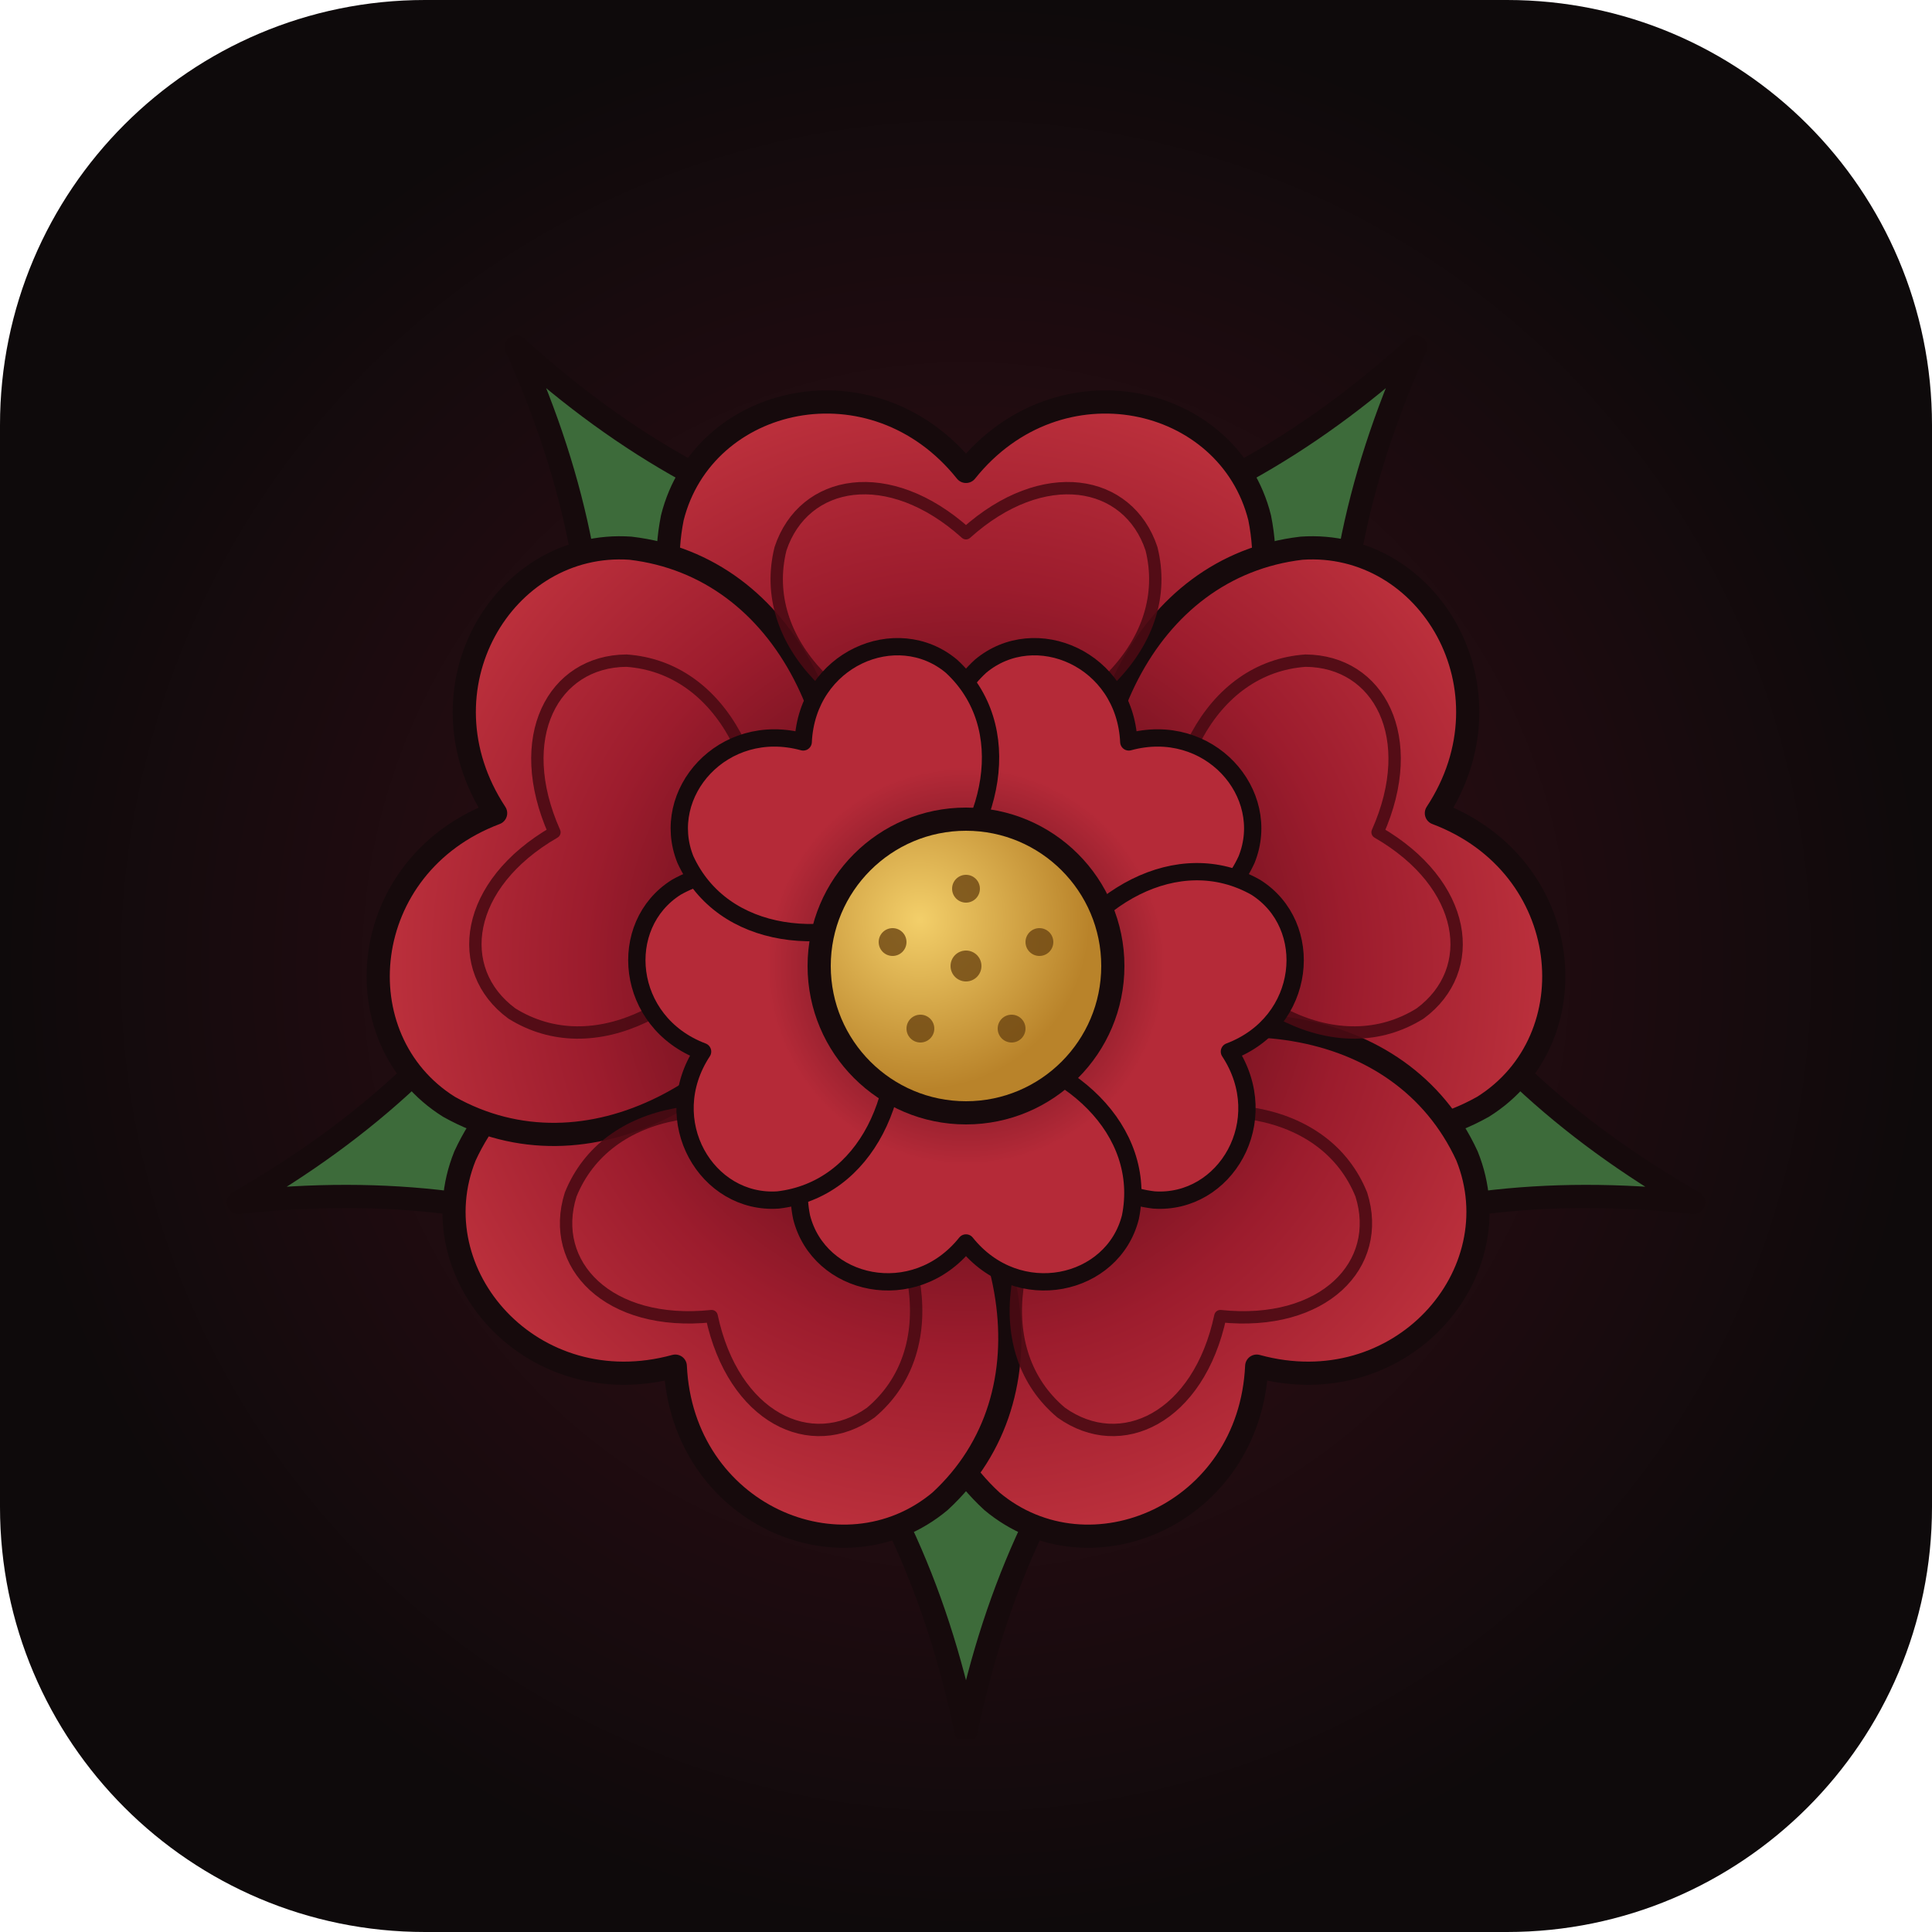
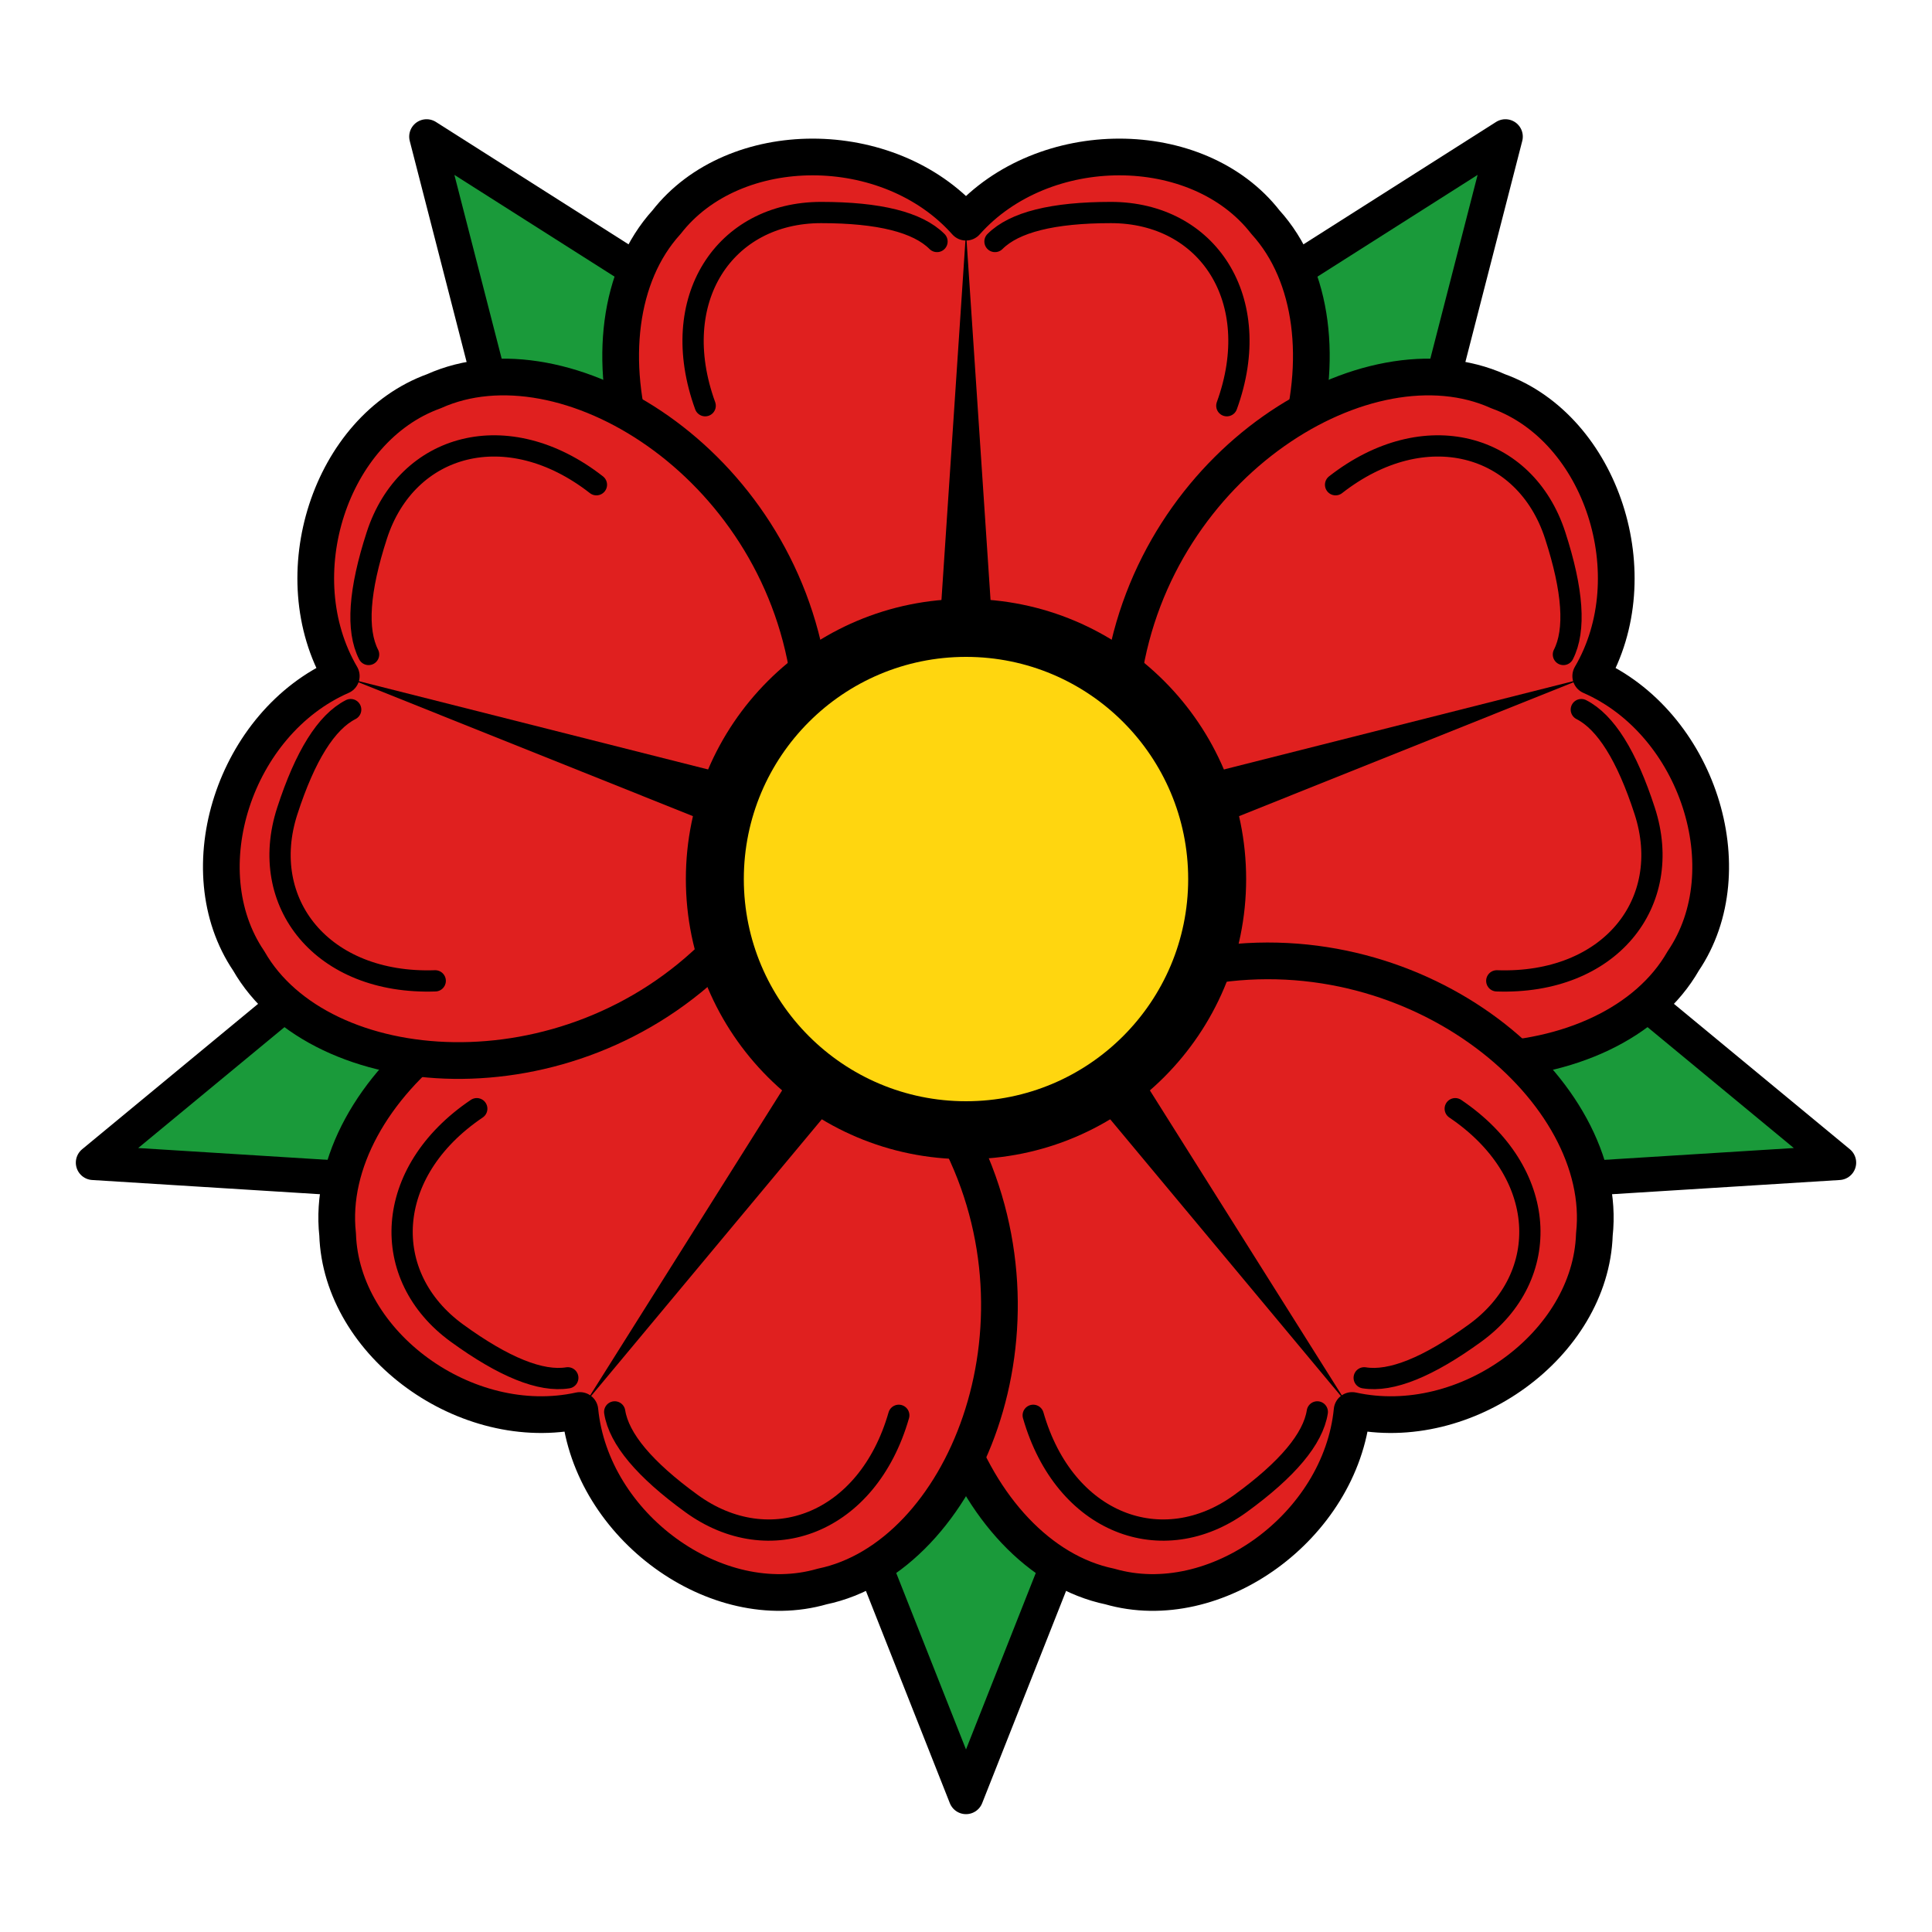
- <svg xmlns="http://www.w3.org/2000/svg" viewBox="0 0 100 100">
+ <svg xmlns="http://www.w3.org/2000/svg" viewBox="0 0 200 200">
  <defs>
-     <radialGradient id="bgg" cx="50" cy="50" r="50" gradientUnits="userSpaceOnUse">
-       <stop offset="0" stop-color="#3a0e17" />
-       <stop offset="1" stop-color="#0e0a0b" />
-     </radialGradient>
+     <path id="sep" d="M-17,-52 L0,-95 L17,-52 Z" />
+     <path id="pet" d="M-15,-22 C-35,-32 -41,-57 -31,-68 C-24,-77 -8,-77 0,-68 C8,-77 24,-77 31,-68 C41,-57 35,-32 15,-22 Z" />
+     <path id="crl" d="M-27,-49 C-31,-60 -25,-69 -15,-69 C-9,-69 -5,-68 -3,-66 M27,-49 C31,-60 25,-69 15,-69 C9,-69 5,-68 3,-66" />
+     <path id="wdg" d="M-2.6,-28 L0,-67 L2.6,-28 Z" />
  </defs>
-   <rect width="100" height="100" rx="22" fill="url(#bgg)" />
-   <svg x="10" y="10" width="80" height="80" viewBox="0 0 200 200">
-     <defs>
-       <radialGradient id="rp" cx="100" cy="100" r="80" gradientUnits="userSpaceOnUse">
-         <stop offset=".25" stop-color="#5e0d18" />
-         <stop offset=".62" stop-color="#9c1c2d" />
-         <stop offset="1" stop-color="#c2343f" />
-       </radialGradient>
-       <radialGradient id="ri" cx="100" cy="100" r="46" gradientUnits="userSpaceOnUse">
-         <stop offset=".35" stop-color="#6b1220" />
-         <stop offset="1" stop-color="#b52a38" />
-       </radialGradient>
-       <radialGradient id="rc" cx="94" cy="94" r="22" gradientUnits="userSpaceOnUse">
-         <stop offset="0" stop-color="#f3cf6a" />
-         <stop offset="1" stop-color="#b9832a" />
-       </radialGradient>
-       <path id="sep" d="M100,1 C96,20 89,35 77,50 Q100,41 123,50 C111,35 104,20 100,1 Z" />
-       <path id="pet" d="M100,82 C76,79 58,62 62,42 C66,26 88,21 100,36 C112,21 134,26 138,42 C142,62 124,79 100,82 Z" />
-       <path id="vein" d="M100,72 C84,69 73,58 76,46 C79,37 90,35 100,44 C110,35 121,37 124,46 C127,58 116,69 100,72" />
-     </defs>
-     <g stroke="#160a0c" stroke-width="3" stroke-linejoin="round">
-       <g fill="#3d6b3a">
-         <use href="#sep" transform="rotate(36 100 100)" />
-         <use href="#sep" transform="rotate(108 100 100)" />
-         <use href="#sep" transform="rotate(180 100 100)" />
-         <use href="#sep" transform="rotate(252 100 100)" />
-         <use href="#sep" transform="rotate(324 100 100)" />
-       </g>
-       <g fill="url(#rp)">
-         <use href="#pet" />
-         <use href="#pet" transform="rotate(72 100 100)" />
-         <use href="#pet" transform="rotate(144 100 100)" />
-         <use href="#pet" transform="rotate(216 100 100)" />
-         <use href="#pet" transform="rotate(288 100 100)" />
-       </g>
-       <g fill="none" stroke="#4a0a13" stroke-width="1.6" opacity=".9">
-         <use href="#vein" />
-         <use href="#vein" transform="rotate(72 100 100)" />
-         <use href="#vein" transform="rotate(144 100 100)" />
-         <use href="#vein" transform="rotate(216 100 100)" />
-         <use href="#vein" transform="rotate(288 100 100)" />
-       </g>
-       <g fill="url(#ri)" transform="translate(100 100) scale(.56) rotate(36) translate(-100 -100)" stroke-width="4">
-         <use href="#pet" />
-         <use href="#pet" transform="rotate(72 100 100)" />
-         <use href="#pet" transform="rotate(144 100 100)" />
-         <use href="#pet" transform="rotate(216 100 100)" />
-         <use href="#pet" transform="rotate(288 100 100)" />
-       </g>
-       <circle cx="100" cy="100" r="19" fill="url(#rc)" />
+   <g transform="translate(100 91)" stroke="#000" stroke-linejoin="round" stroke-linecap="round">
+     <g fill="#1a9a3a" stroke-width="3.6">
+       <use href="#sep" transform="rotate(36)" />
+       <use href="#sep" transform="rotate(108)" />
+       <use href="#sep" transform="rotate(180)" />
+       <use href="#sep" transform="rotate(252)" />
+       <use href="#sep" transform="rotate(324)" />
    </g>
-     <g fill="#6b4512" opacity=".8">
-       <circle cx="100" cy="90" r="1.8" />
-       <circle cx="109.5" cy="96.9" r="1.8" />
-       <circle cx="105.9" cy="108.1" r="1.8" />
-       <circle cx="94.1" cy="108.1" r="1.8" />
-       <circle cx="90.5" cy="96.9" r="1.8" />
-       <circle cx="100" cy="100" r="2" />
+     <g fill="#e0201f" stroke-width="3.8">
+       <use href="#pet" transform="rotate(0)" />
+       <use href="#pet" transform="rotate(72)" />
+       <use href="#pet" transform="rotate(144)" />
+       <use href="#pet" transform="rotate(216)" />
+       <use href="#pet" transform="rotate(288)" />
    </g>
-   </svg>
+     <g fill="none" stroke-width="2.2">
+       <use href="#crl" transform="rotate(0)" />
+       <use href="#crl" transform="rotate(72)" />
+       <use href="#crl" transform="rotate(144)" />
+       <use href="#crl" transform="rotate(216)" />
+       <use href="#crl" transform="rotate(288)" />
+     </g>
+     <g fill="#000" stroke="none">
+       <use href="#wdg" transform="rotate(0)" />
+       <use href="#wdg" transform="rotate(72)" />
+       <use href="#wdg" transform="rotate(144)" />
+       <use href="#wdg" transform="rotate(216)" />
+       <use href="#wdg" transform="rotate(288)" />
+     </g>
+     <circle r="29" fill="#000" stroke="none" />
+     <circle r="23" fill="#ffd60f" stroke="none" />
+   </g>
</svg>
